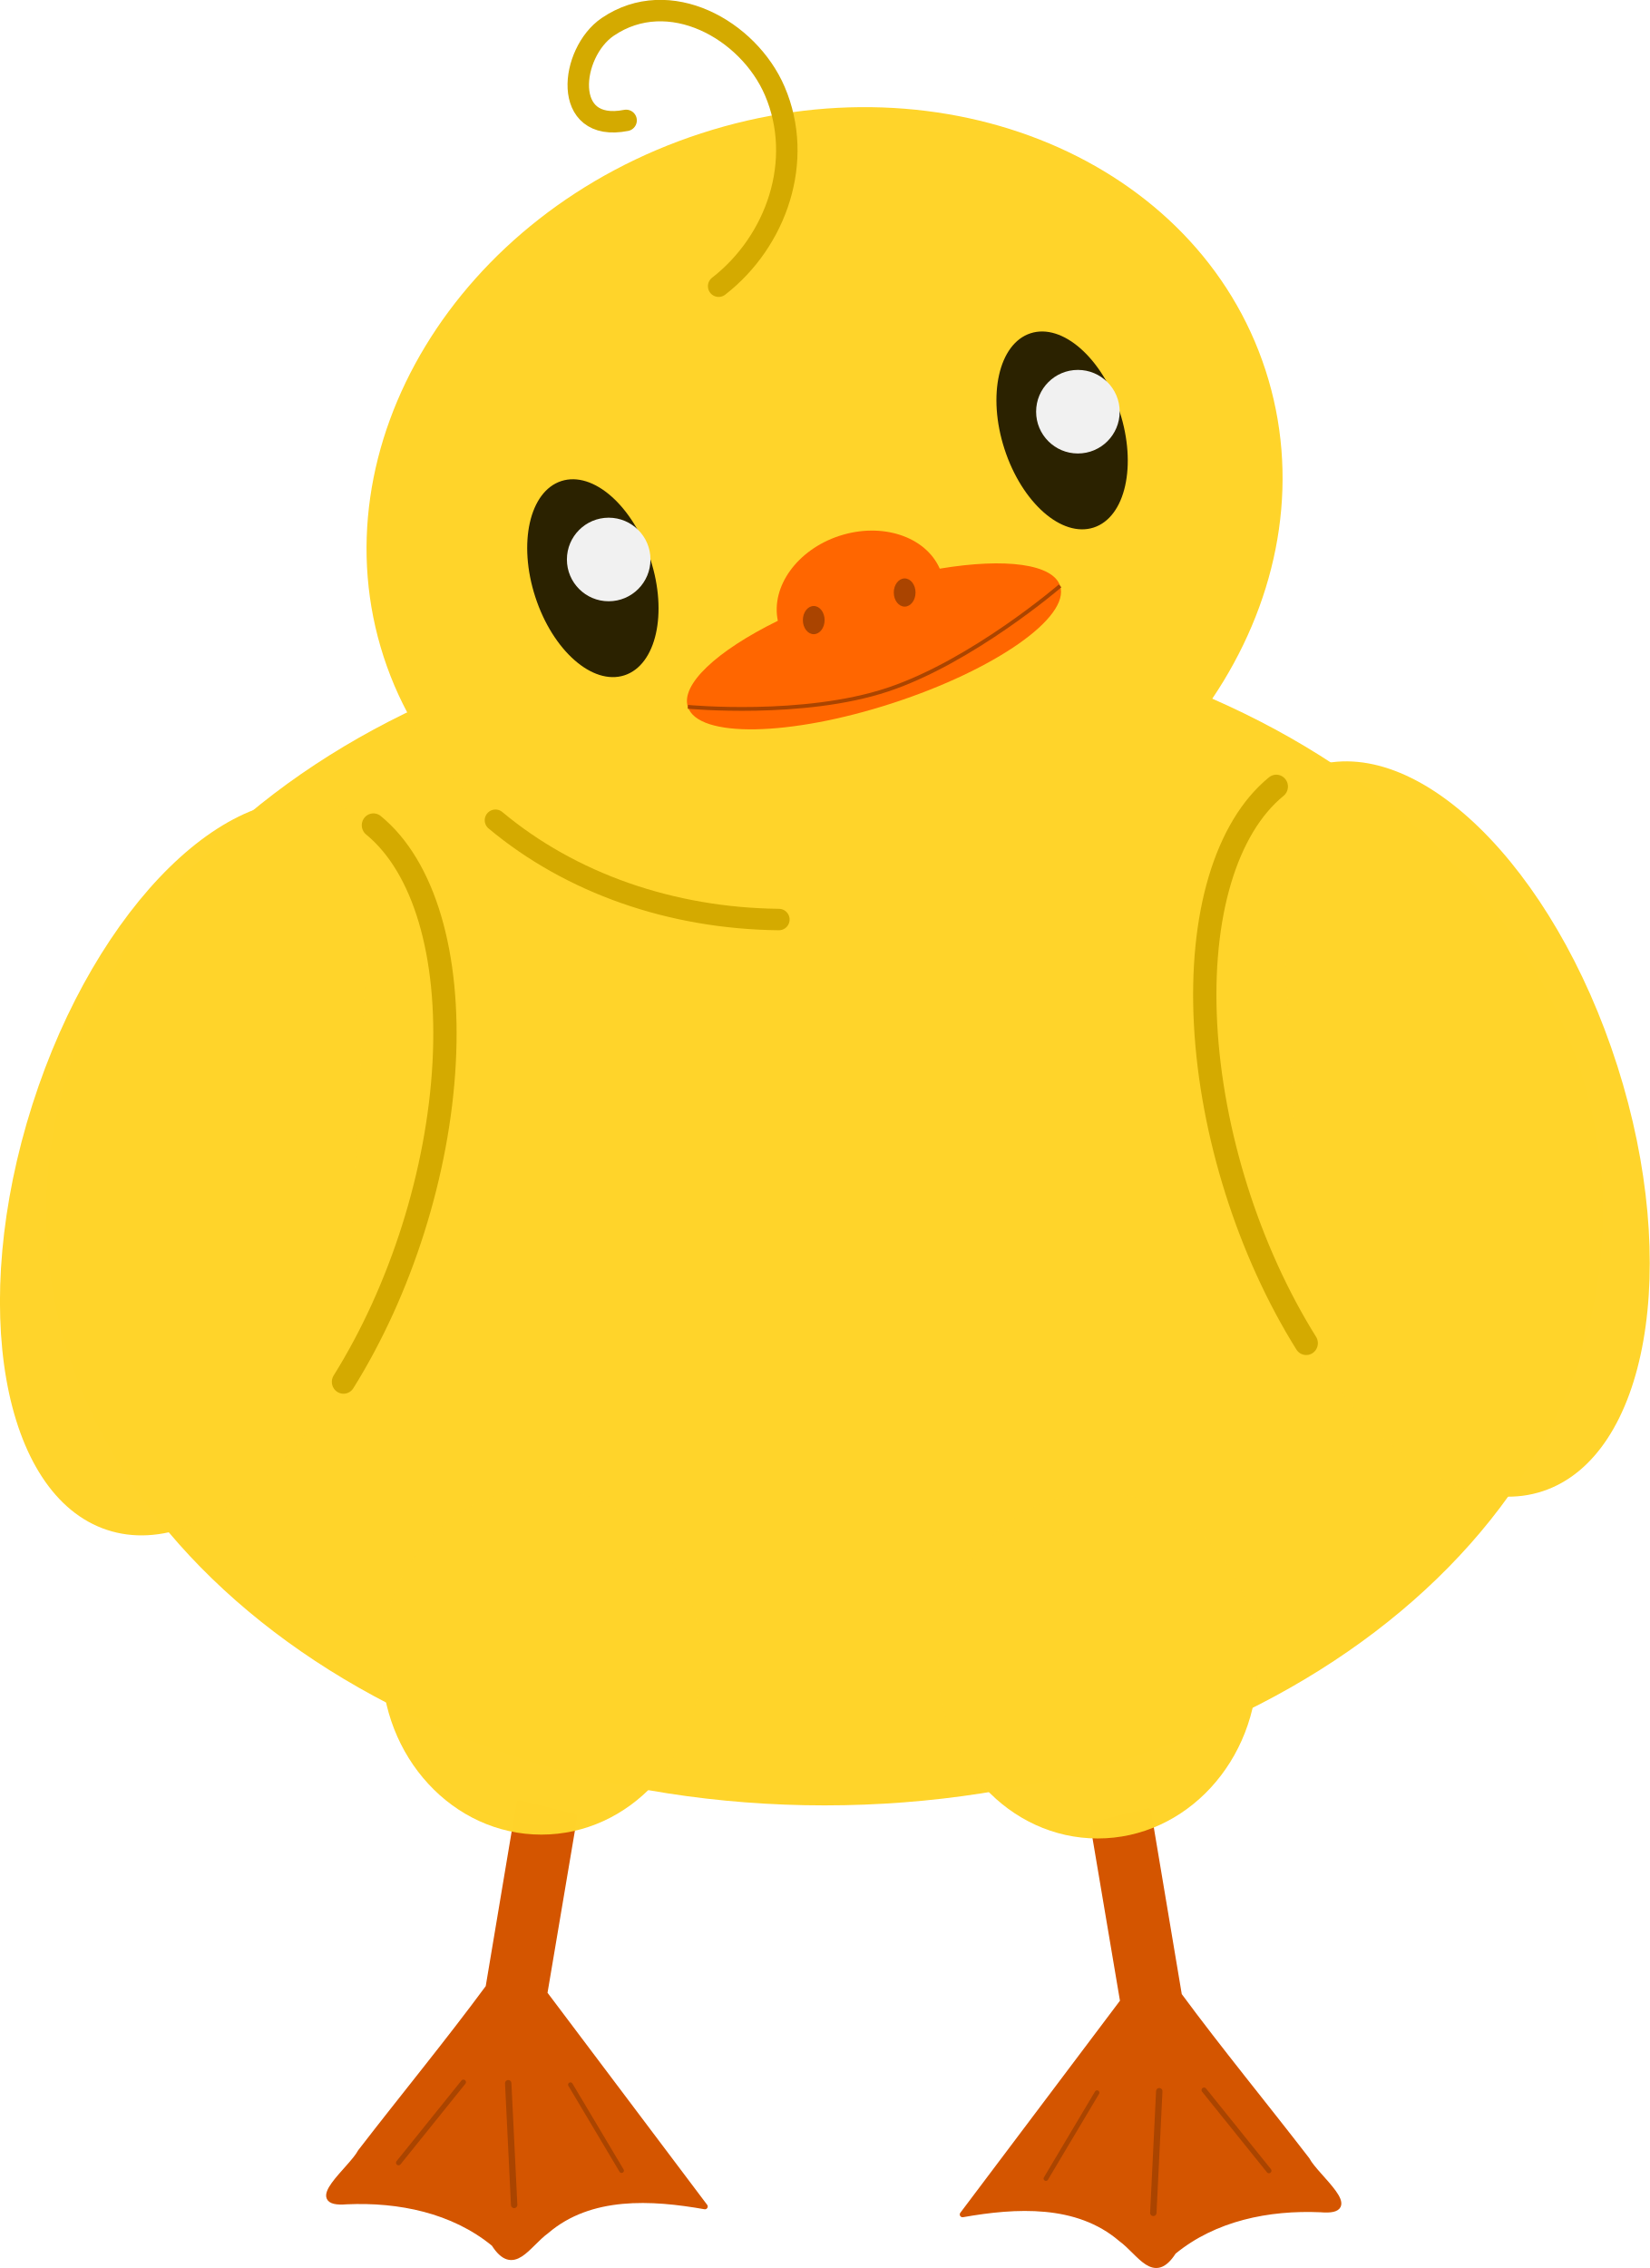
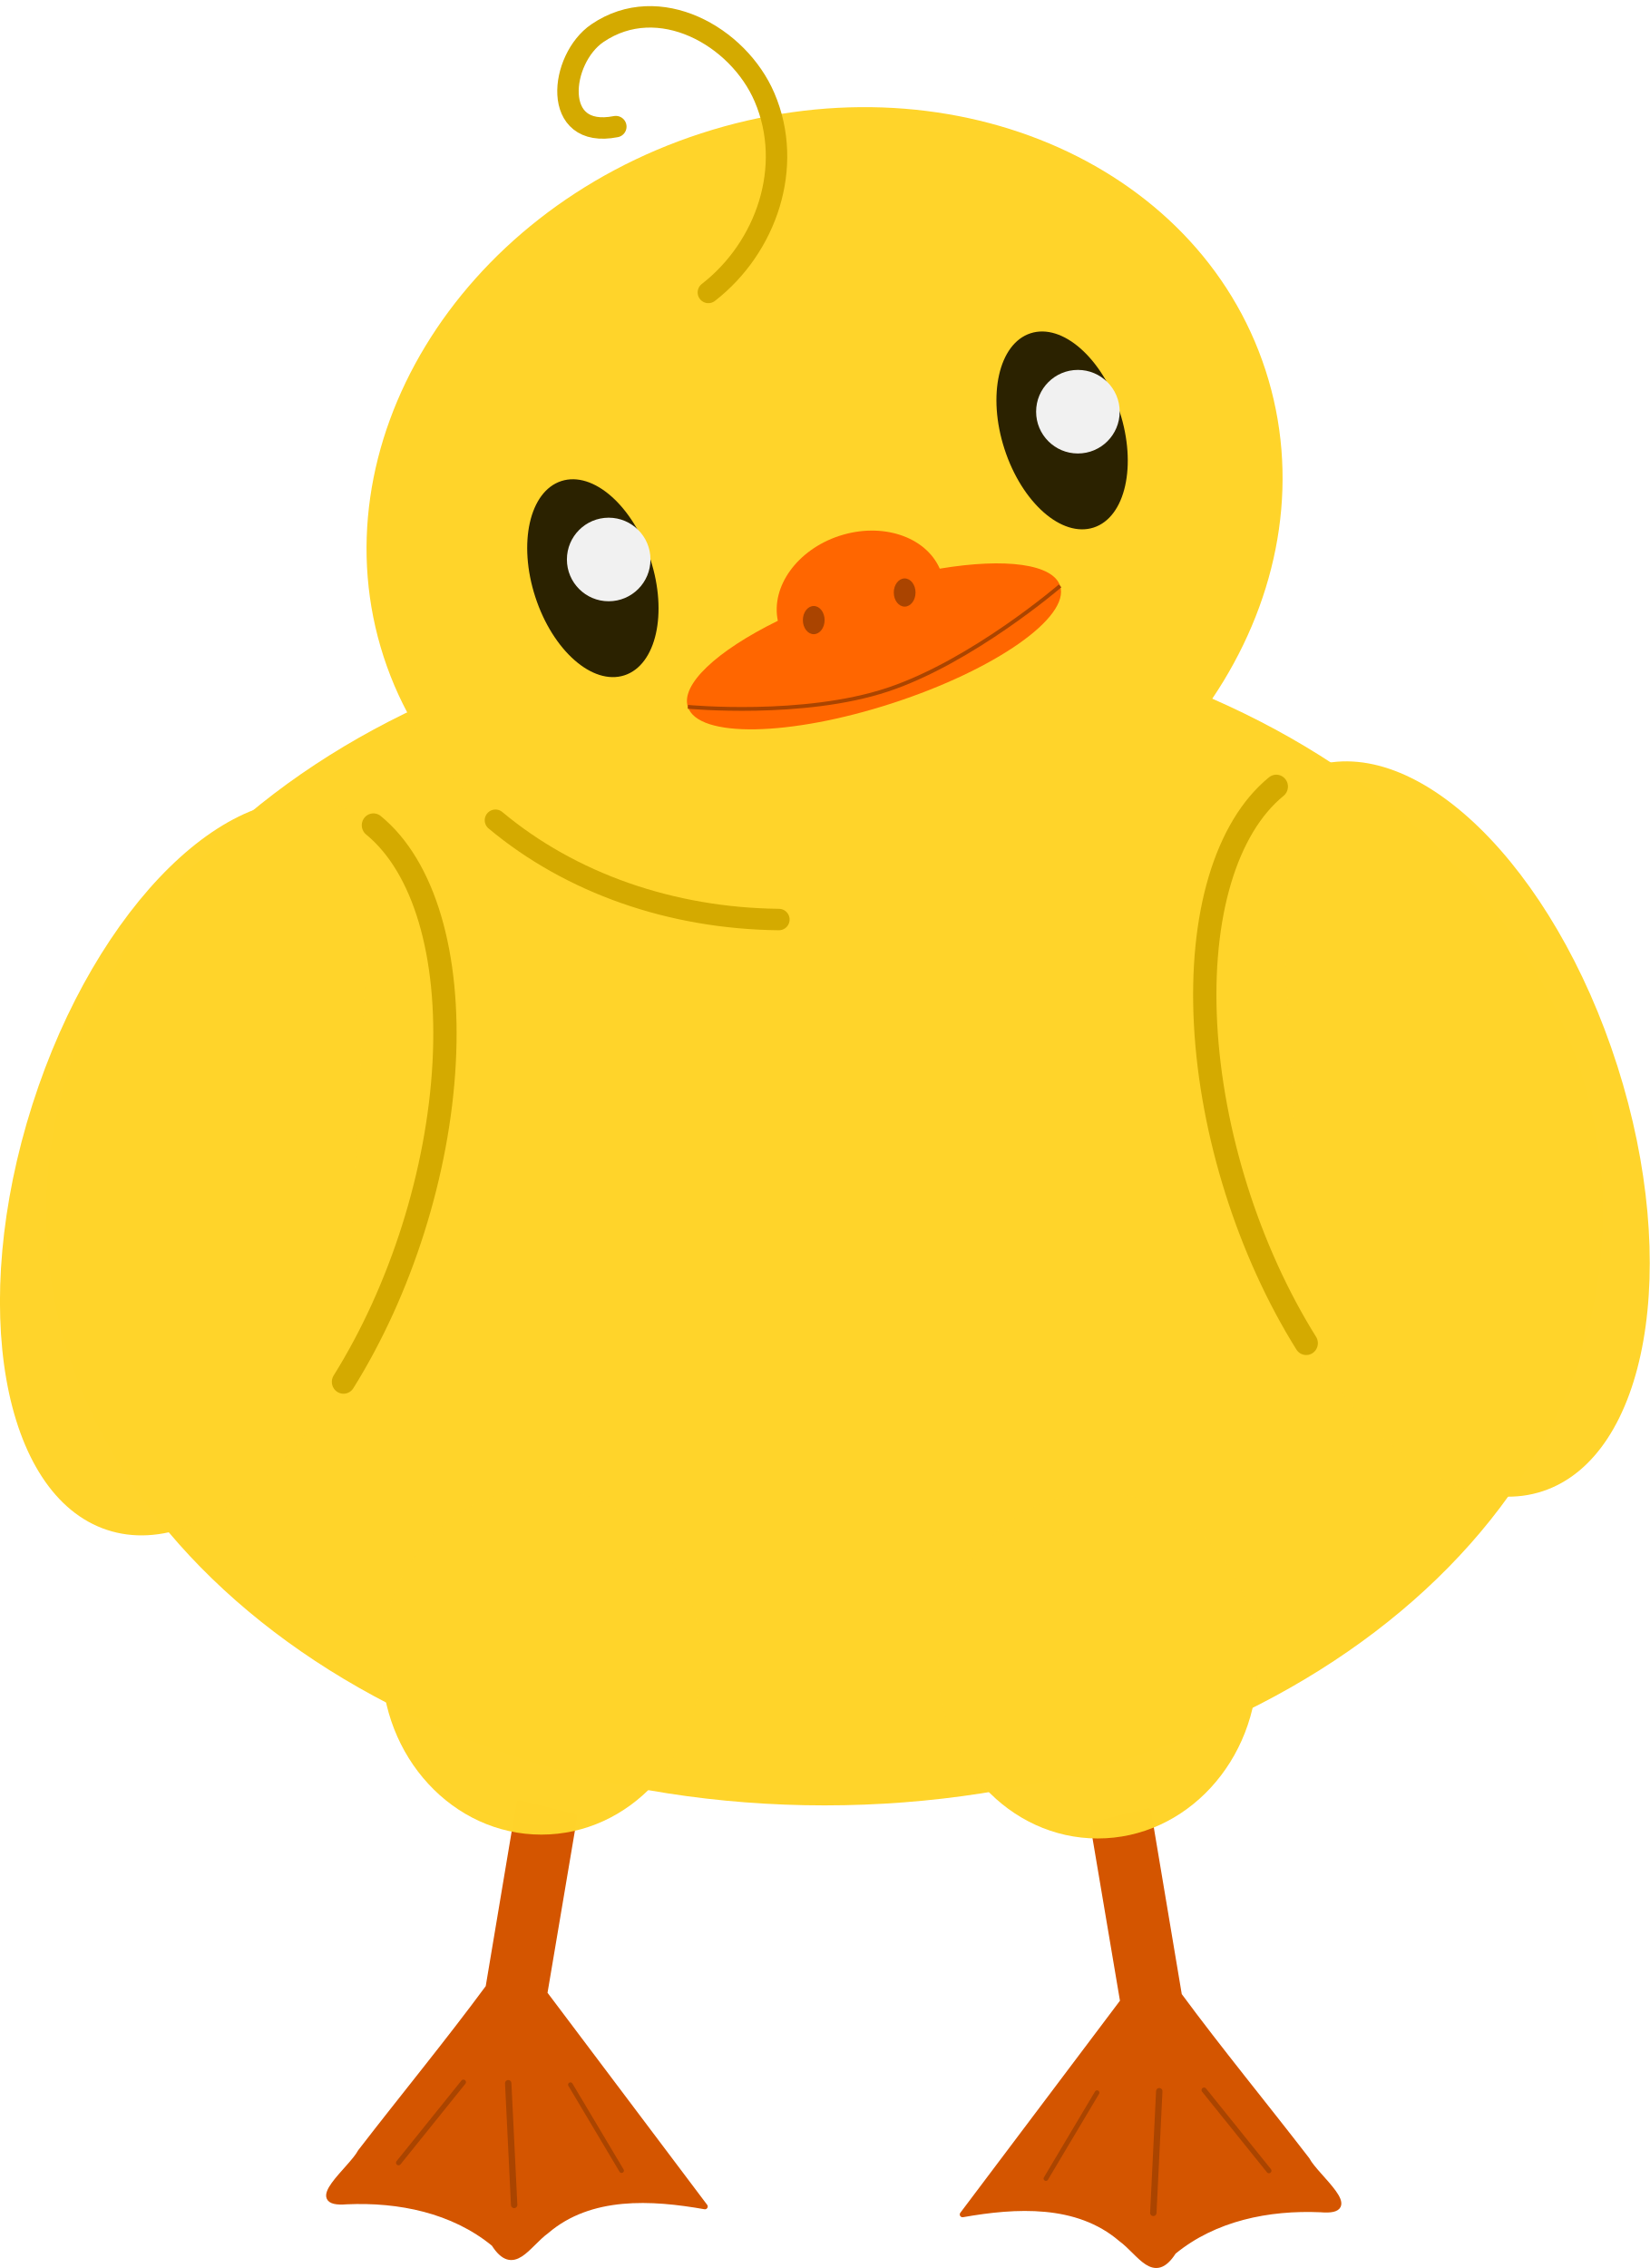
<svg xmlns="http://www.w3.org/2000/svg" xmlns:ns1="http://www.openswatchbook.org/uri/2009/osb" xmlns:xlink="http://www.w3.org/1999/xlink" id="duck" width="115.41mm" height="158.65mm" version="1.1" viewBox="0 0 115.41 158.65">
-   <defs>
-     <linearGradient id="linearGradient1391" gradientTransform="matrix(.26458 0 0 .26458 16.089 8.1653)" ns1:paint="solid">
-       <stop stop-color="#d4aa00" offset="0" />
+   <defs id="defs16">
+     <linearGradient id="linearGradient1391" gradientTransform="matrix(0.02366683,0.2635194,-0.2635194,0.02366683,158.8386,126.8986)" ns1:paint="solid">
+       <stop stop-color="#d4aa00" offset="0" id="stop2" />
    </linearGradient>
    <linearGradient id="linearGradient883" gradientTransform="matrix(.012761 0 0 .016781 98.475 106.27)" ns1:paint="solid">
-       <stop stop-color="#ffd42a" offset="0" />
+       <stop stop-color="#ffd42a" offset="0" id="stop5" />
    </linearGradient>
    <linearGradient id="linearGradient870" gradientTransform="matrix(-.003896 5.6109e-5 7.8775e-5 .0069164 153.52 100.11)" ns1:paint="solid">
-       <stop stop-color="#a40" offset="0" />
+       <stop stop-color="#a40" offset="0" id="stop8" />
    </linearGradient>
    <linearGradient id="linearGradient864" gradientTransform="matrix(2.3311 0 0 2.0098 -89.954 -127.66)" ns1:paint="solid">
-       <stop stop-color="#d45500" offset="0" />
+       <stop stop-color="#d45500" offset="0" id="stop11" />
    </linearGradient>
    <linearGradient id="linearGradient860" x1="94.444" x2="117.5" y1="75.191" y2="75.191" gradientUnits="userSpaceOnUse" xlink:href="#linearGradient870" />
    <linearGradient id="linearGradient1429" x1="48.152" x2="90.648" y1="124.18" y2="124.18" gradientUnits="userSpaceOnUse" xlink:href="#linearGradient1391" />
  </defs>
-   <g transform="translate(-20.882 -8.1653)">
+   <g transform="translate(-20.882 -8.1653)" id="g81">
    <g id="l_leg" transform="translate(-1.5191 2.6128)">
-       <path d="m62.589 132.63c-0.696 4.123-1.393 8.246-2.089 12.369 3.74 4.967 7.479 9.934 11.218 14.901-3.715-0.656-8.014-0.916-11.079 1.705-1.364 0.995-2.311 3.05-3.679 0.903-2.872-2.359-6.662-3.116-10.295-2.956-3.036 0.256 0.32-2.265 0.95-3.468 2.965-3.848 6.082-7.629 8.952-11.52l2.162-12.891c1.287 0.319 2.574 0.637 3.86 0.956z" fill="url(#linearGradient864)" stroke="url(#linearGradient864)" stroke-linejoin="round" stroke-width=".39" />
-       <g fill="none" stroke="url(#linearGradient870)" stroke-linecap="round">
-         <path d="m50.284 156.84 4.538-5.639" stroke-width=".356" />
-         <path d="m58.371 159.79-0.415-8.512" stroke-width=".447" />
-         <path d="m65.886 157.39-3.578-6.01" stroke-width=".327" />
+       <path d="m62.589 132.63c-0.696 4.123-1.393 8.246-2.089 12.369 3.74 4.967 7.479 9.934 11.218 14.901-3.715-0.656-8.014-0.916-11.079 1.705-1.364 0.995-2.311 3.05-3.679 0.903-2.872-2.359-6.662-3.116-10.295-2.956-3.036 0.256 0.32-2.265 0.95-3.468 2.965-3.848 6.082-7.629 8.952-11.52l2.162-12.891c1.287 0.319 2.574 0.637 3.86 0.956z" fill="url(#linearGradient864)" stroke="url(#linearGradient864)" stroke-linejoin="round" stroke-width=".39" id="path18" />
+       <g fill="none" stroke="url(#linearGradient870)" stroke-linecap="round" id="g26">
+         <path d="m50.284 156.84 4.538-5.639" stroke-width=".356" id="path20" />
+         <path d="m58.371 159.79-0.415-8.512" stroke-width=".447" id="path22" />
+         <path d="m65.886 157.39-3.578-6.01" stroke-width=".327" id="path24" />
      </g>
    </g>
    <g id="r_leg" transform="matrix(-1 0 0 1 159.94 3.1697)">
-       <path d="m62.589 132.63c-0.696 4.123-1.393 8.246-2.089 12.369 3.74 4.967 7.479 9.934 11.218 14.901-3.715-0.656-8.014-0.916-11.079 1.705-1.364 0.995-2.311 3.05-3.679 0.903-2.872-2.359-6.662-3.116-10.295-2.956-3.036 0.256 0.32-2.265 0.95-3.468 2.965-3.848 6.082-7.629 8.952-11.52l2.162-12.891c1.287 0.319 2.574 0.637 3.86 0.956z" fill="url(#linearGradient864)" stroke="url(#linearGradient864)" stroke-linejoin="round" stroke-width=".39" />
-       <g fill="none" stroke="url(#linearGradient870)" stroke-linecap="round">
-         <path d="m50.284 156.84 4.538-5.639" stroke-width=".356" />
-         <path d="m58.371 159.79-0.415-8.512" stroke-width=".447" />
-         <path d="m65.886 157.39-3.578-6.01" stroke-width=".327" />
+       <path d="m62.589 132.63c-0.696 4.123-1.393 8.246-2.089 12.369 3.74 4.967 7.479 9.934 11.218 14.901-3.715-0.656-8.014-0.916-11.079 1.705-1.364 0.995-2.311 3.05-3.679 0.903-2.872-2.359-6.662-3.116-10.295-2.956-3.036 0.256 0.32-2.265 0.95-3.468 2.965-3.848 6.082-7.629 8.952-11.52l2.162-12.891c1.287 0.319 2.574 0.637 3.86 0.956z" fill="url(#linearGradient864)" stroke="url(#linearGradient864)" stroke-linejoin="round" stroke-width=".39" id="path29" />
+       <g fill="none" stroke="url(#linearGradient870)" stroke-linecap="round" id="g37">
+         <path d="m50.284 156.84 4.538-5.639" stroke-width=".356" id="path31" />
+         <path d="m58.371 159.79-0.415-8.512" stroke-width=".447" id="path33" />
+         <path d="m65.886 157.39-3.578-6.01" stroke-width=".327" id="path35" />
      </g>
    </g>
    <ellipse id="body" cx="78.568" cy="92.998" rx="54.468" ry="41.457" fill="url(#linearGradient883)" fill-rule="evenodd" stroke-width=".623" />
    <g id="head" transform="translate(-29.361 -32.264)">
      <g id="skull">
-         <ellipse transform="rotate(-18)" cx="79.055" cy="105.96" rx="32.436" ry="27.955" fill="#ffd42a" fill-rule="evenodd" stroke-width=".606" />
-         <path transform="rotate(-18)" d="m67.237 131.99a32.436 27.955 0 0 1-16.712-12.734" fill="none" stroke="url(#linearGradient1429)" stroke-linecap="round" stroke-width="1.5" />
+         <ellipse transform="rotate(-18)" cx="79.055" cy="105.96" rx="32.436" ry="27.955" fill="#ffd42a" fill-rule="evenodd" stroke-width=".606" id="ellipse41" />
+         <path transform="rotate(-18)" d="m67.237 131.99a32.436 27.955 0 0 1-16.712-12.734" fill="none" stroke="url(#linearGradient1429)" stroke-linecap="round" stroke-width="1.5" id="path43" />
      </g>
+       <path id="hair" d="m 93.326,49.287 c -4.557,0.899 -3.926,-4.742 -1.29,-6.537 4.294,-2.925 9.854,0.198 11.692,4.484 2.078,4.846 0.134,10.498 -3.928,13.652" fill="none" stroke="url(#linearGradient1391)" stroke-linecap="round" stroke-width="1.5" />
      <g id="face" transform="translate(5.0722 10.282)">
        <g id="mouth">
-           <path d="m103.88 67.636a4.731 5.972 72 0 0-4.292 5.936 4.18 13.692 72 0 0-6.295 6.02 4.18 13.692 72 0 0 14.313-0.256 4.18 13.692 72 0 0 11.73-8.206 4.18 13.692 72 0 0-8.42-1.205 4.731 5.972 72 0 0-7.005-2.298 4.731 5.972 72 0 0-0.031 0.01z" fill="#f60" fill-rule="evenodd" stroke-width=".645" />
-           <path d="m93.294 79.591s8.073 0.767 13.983-1.202c5.91-1.969 12.06-7.26 12.06-7.26" fill="none" opacity=".999" stroke="url(#linearGradient860)" stroke-width=".265" />
-           <ellipse transform="scale(-1,1)" cx="-108.46" cy="71.595" rx=".761" ry=".986" fill="url(#linearGradient870)" fill-rule="evenodd" opacity=".994" style="paint-order:normal" />
-           <ellipse transform="scale(-1,1)" cx="-102.1" cy="73.524" rx=".761" ry=".986" fill="url(#linearGradient870)" fill-rule="evenodd" opacity=".994" style="paint-order:normal" />
+           <path d="m103.88 67.636a4.731 5.972 72 0 0-4.292 5.936 4.18 13.692 72 0 0-6.295 6.02 4.18 13.692 72 0 0 14.313-0.256 4.18 13.692 72 0 0 11.73-8.206 4.18 13.692 72 0 0-8.42-1.205 4.731 5.972 72 0 0-7.005-2.298 4.731 5.972 72 0 0-0.031 0.01z" fill="#f60" fill-rule="evenodd" stroke-width=".645" id="path46" />
+           <path d="m93.294 79.591s8.073 0.767 13.983-1.202c5.91-1.969 12.06-7.26 12.06-7.26" fill="none" opacity=".999" stroke="url(#linearGradient860)" stroke-width=".265" id="path48" />
+           <ellipse transform="scale(-1,1)" cx="-108.46" cy="71.595" rx=".761" ry=".986" fill="url(#linearGradient870)" fill-rule="evenodd" opacity=".994" style="paint-order:normal" id="ellipse50" />
+           <ellipse transform="scale(-1,1)" cx="-102.1" cy="73.524" rx=".761" ry=".986" fill="url(#linearGradient870)" fill-rule="evenodd" opacity=".994" style="paint-order:normal" id="ellipse52" />
        </g>
        <g id="l_eye" fill-rule="evenodd">
-           <ellipse transform="rotate(-18)" cx="60.593" cy="93.913" rx="4.236" ry="7.144" fill="#2b2200" stroke-width=".645" />
+           <ellipse transform="rotate(-18)" cx="60.593" cy="93.913" rx="4.236" ry="7.144" fill="#2b2200" stroke-width=".645" id="ellipse55" />
          <circle id="l_pupil" cx="87.754" cy="69.284" r="2.923" fill="#f2f2f2" opacity=".994" style="paint-order:normal" />
        </g>
        <g id="r_eye" fill-rule="evenodd">
-           <ellipse transform="rotate(-18)" cx="95.008" cy="94.226" rx="4.236" ry="7.144" fill="#2b2200" stroke-width=".645" />
+           <ellipse transform="rotate(-18)" cx="95.008" cy="94.226" rx="4.236" ry="7.144" fill="#2b2200" stroke-width=".645" id="ellipse59" />
          <circle id="r_pupil" cx="120.58" cy="58.946" r="2.923" fill="#f2f2f2" opacity=".994" style="paint-order:normal" />
        </g>
      </g>
    </g>
-     <path id="hair" transform="rotate(84.868 26.09 113.59)" d="m-67.072 66.473c0.488 4.619-5.074 3.486-6.627 0.7-2.53-4.538 1.078-9.797 5.512-11.244 5.013-1.636 10.468 0.805 13.246 5.134" fill="none" stroke="url(#linearGradient1391)" stroke-linecap="round" stroke-width="1.5" />
    <g id="r_wing" transform="matrix(-1.0339 .34219 .33592 1.0532 67.543 20.872)" fill="url(#linearGradient883)" fill-rule="evenodd">
-       <ellipse cx="-28.041" cy="72.033" rx="12.867" ry="24.055" opacity=".994" style="paint-order:stroke fill markers" />
-       <path d="m-25.486 48.458a12.867 24.055 0 0 1 8.971 12.884 12.867 24.055 0 0 1 0.061 21.149" opacity=".994" stroke="url(#linearGradient1391)" stroke-linecap="round" stroke-linejoin="round" stroke-width="1.5" style="paint-order:normal" />
+       <ellipse cx="-28.041" cy="72.033" rx="12.867" ry="24.055" opacity=".994" style="paint-order:stroke fill markers" id="ellipse66" />
+       <path d="m-25.486 48.458a12.867 24.055 0 0 1 8.971 12.884 12.867 24.055 0 0 1 0.061 21.149" opacity=".994" stroke="url(#linearGradient1391)" stroke-linecap="round" stroke-linejoin="round" stroke-width="1.5" style="paint-order:normal" id="path68" />
    </g>
-     <g transform="matrix(1.0339 .34219 -.33592 1.0532 89.635 23.579)" fill="url(#linearGradient883)" fill-rule="evenodd">
-       <ellipse cx="-28.041" cy="72.033" rx="12.867" ry="24.055" opacity=".994" style="paint-order:stroke fill markers" />
-       <path d="m-25.486 48.458a12.867 24.055 0 0 1 8.971 12.884 12.867 24.055 0 0 1 0.061 21.149" opacity=".994" stroke="url(#linearGradient1391)" stroke-linecap="round" stroke-linejoin="round" stroke-width="1.5" style="paint-order:normal" />
+     <g transform="matrix(1.0339 .34219 -.33592 1.0532 89.635 23.579)" fill="url(#linearGradient883)" fill-rule="evenodd" id="g75">
+       <ellipse cx="-28.041" cy="72.033" rx="12.867" ry="24.055" opacity=".994" style="paint-order:stroke fill markers" id="ellipse71" />
+       <path d="m-25.486 48.458a12.867 24.055 0 0 1 8.971 12.884 12.867 24.055 0 0 1 0.061 21.149" opacity=".994" stroke="url(#linearGradient1391)" stroke-linecap="round" stroke-linejoin="round" stroke-width="1.5" style="paint-order:normal" id="path73" />
    </g>
-     <ellipse cx="58.753" cy="124.39" rx="11.178" ry="12.109" fill="url(#linearGradient883)" fill-rule="evenodd" opacity=".994" stroke-linecap="round" stroke-linejoin="round" stroke-width="1.5" />
-     <ellipse cx="97.677" cy="124.66" rx="11.178" ry="12.109" fill="url(#linearGradient883)" fill-rule="evenodd" opacity=".994" stroke-linecap="round" stroke-linejoin="round" stroke-width="1.5" />
+     <ellipse cx="58.753" cy="124.39" rx="11.178" ry="12.109" fill="url(#linearGradient883)" fill-rule="evenodd" opacity=".994" stroke-linecap="round" stroke-linejoin="round" stroke-width="1.5" id="ellipse77" />
+     <ellipse cx="97.677" cy="124.66" rx="11.178" ry="12.109" fill="url(#linearGradient883)" fill-rule="evenodd" opacity=".994" stroke-linecap="round" stroke-linejoin="round" stroke-width="1.5" id="ellipse79" />
  </g>
</svg>
